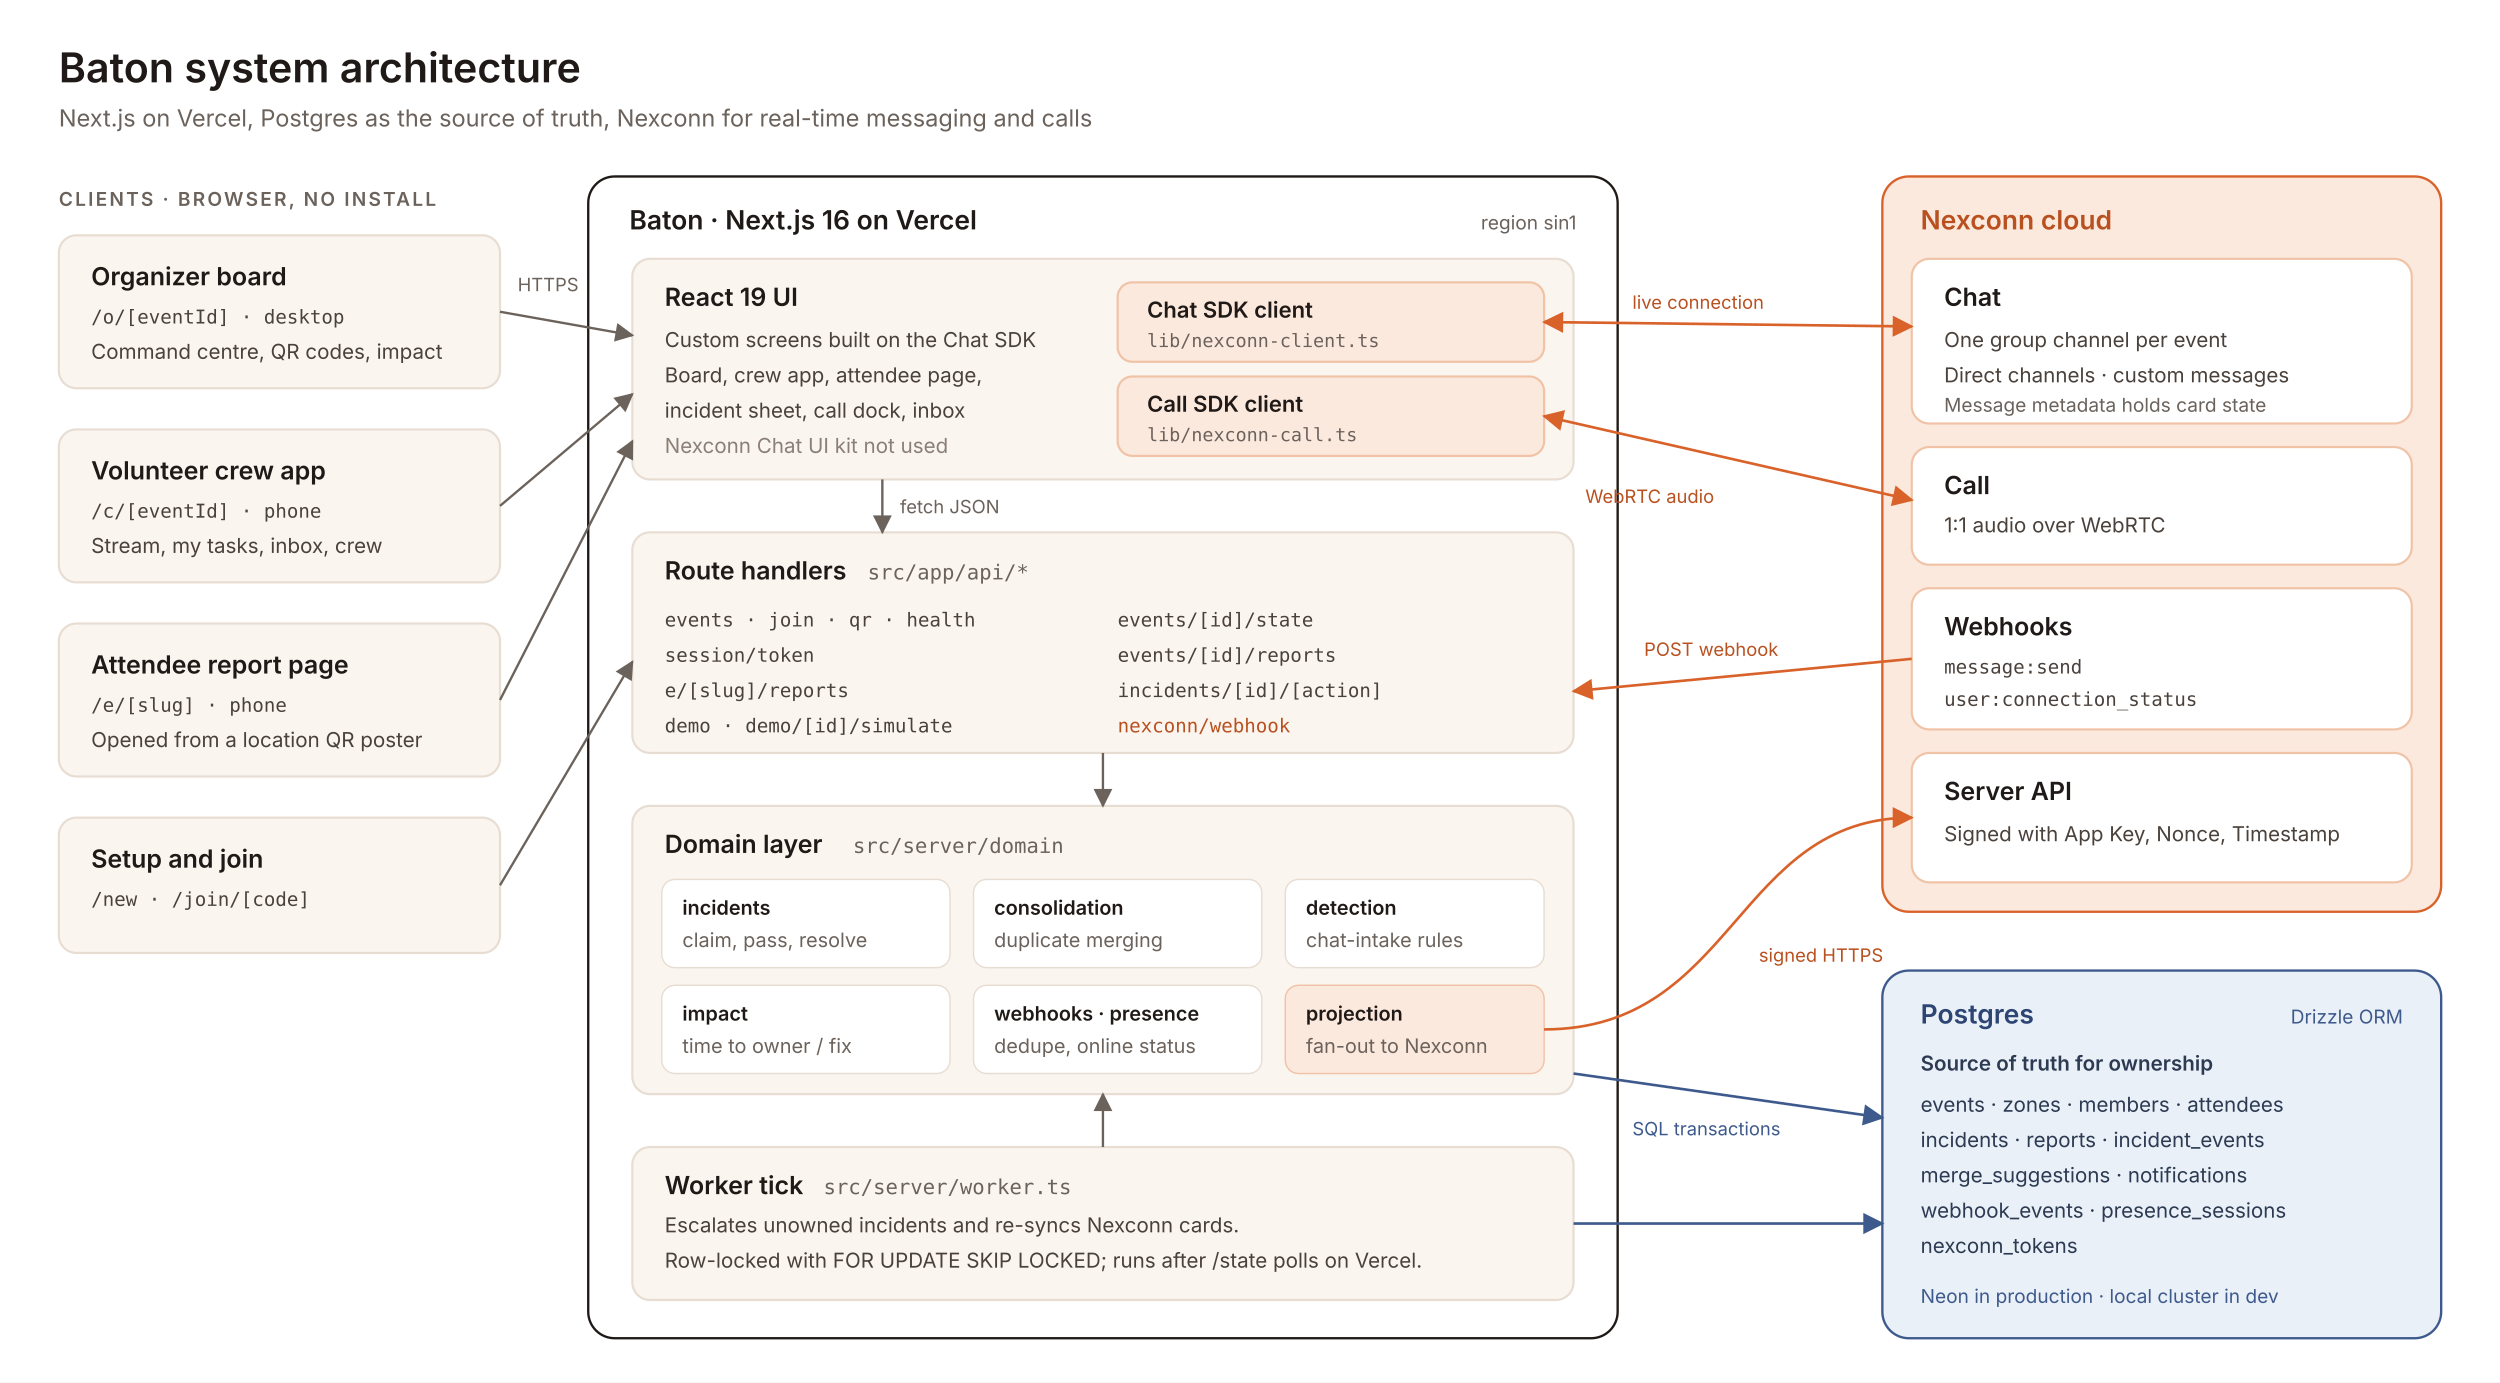
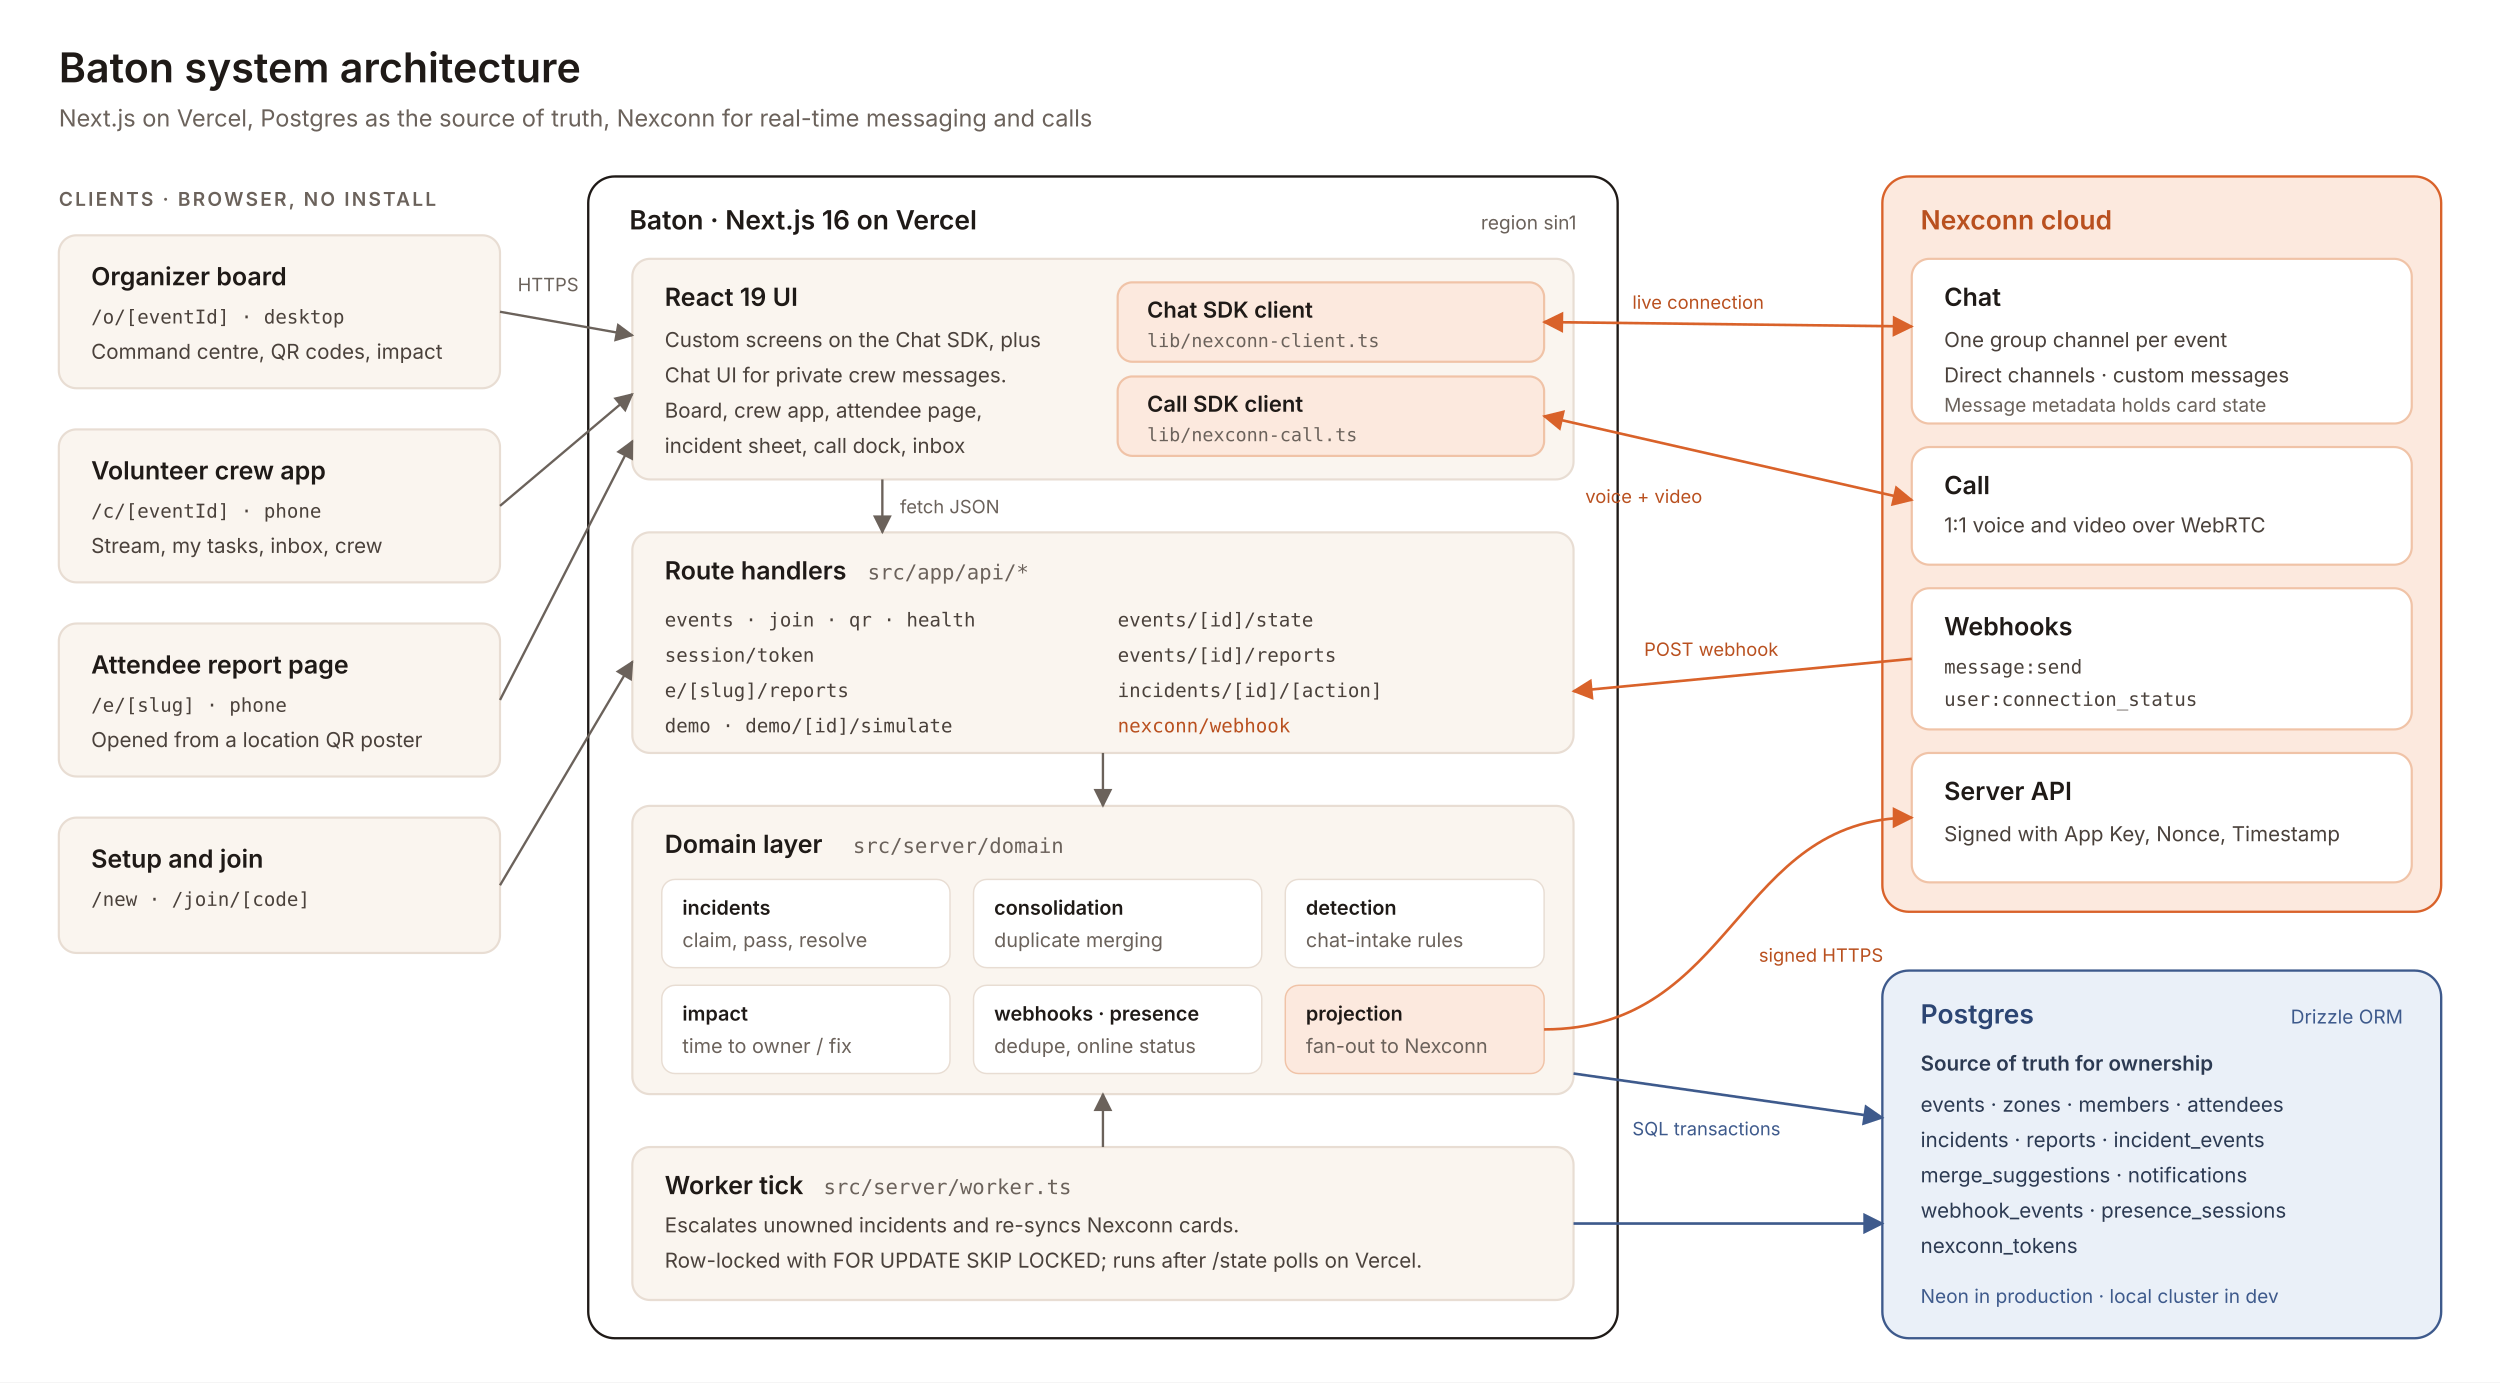
<svg xmlns="http://www.w3.org/2000/svg" width="1700" height="940" viewBox="0 0 1700 940" font-family="Inter, 'Segoe UI', Helvetica, Arial, sans-serif">
  <defs>
    <marker id="a" viewBox="0 0 10 10" refX="9" refY="5" markerWidth="8" markerHeight="8" orient="auto-start-reverse">
      <path d="M0 0 L10 5 L0 10 z" fill="#6B625B" />
    </marker>
    <marker id="t" viewBox="0 0 10 10" refX="9" refY="5" markerWidth="8" markerHeight="8" orient="auto-start-reverse">
      <path d="M0 0 L10 5 L0 10 z" fill="#D9622A" />
    </marker>
    <marker id="b" viewBox="0 0 10 10" refX="9" refY="5" markerWidth="8" markerHeight="8" orient="auto-start-reverse">
      <path d="M0 0 L10 5 L0 10 z" fill="#3E5A8C" />
    </marker>
  </defs>
  <rect width="1700" height="940" fill="#FFFFFF" />
  <text x="40" y="56" font-size="28" font-weight="600" fill="#1F1A17">Baton system architecture</text>
  <text x="40" y="86" font-size="16" fill="#6B625B">Next.js on Vercel, Postgres as the source of truth, Nexconn for real-time messaging and calls</text>
  <text x="40" y="140" font-size="13" font-weight="600" letter-spacing="1.5" fill="#6B625B">CLIENTS · BROWSER, NO INSTALL</text>
  <g font-size="14" fill="#4A413B">
    <rect x="40" y="160" width="300" height="104" rx="12" fill="#FAF5EF" stroke="#E8DDD3" stroke-width="1.5" />
    <text x="62" y="194" font-size="17" font-weight="600" fill="#1F1A17">Organizer board</text>
    <text x="62" y="220" font-family="Menlo, Consolas, monospace" font-size="13">/o/[eventId] · desktop</text>
    <text x="62" y="244">Command centre, QR codes, impact</text>
    <rect x="40" y="292" width="300" height="104" rx="12" fill="#FAF5EF" stroke="#E8DDD3" stroke-width="1.5" />
    <text x="62" y="326" font-size="17" font-weight="600" fill="#1F1A17">Volunteer crew app</text>
    <text x="62" y="352" font-family="Menlo, Consolas, monospace" font-size="13">/c/[eventId] · phone</text>
    <text x="62" y="376">Stream, my tasks, inbox, crew</text>
    <rect x="40" y="424" width="300" height="104" rx="12" fill="#FAF5EF" stroke="#E8DDD3" stroke-width="1.5" />
    <text x="62" y="458" font-size="17" font-weight="600" fill="#1F1A17">Attendee report page</text>
    <text x="62" y="484" font-family="Menlo, Consolas, monospace" font-size="13">/e/[slug] · phone</text>
    <text x="62" y="508">Opened from a location QR poster</text>
    <rect x="40" y="556" width="300" height="92" rx="12" fill="#FAF5EF" stroke="#E8DDD3" stroke-width="1.5" />
    <text x="62" y="590" font-size="17" font-weight="600" fill="#1F1A17">Setup and join</text>
    <text x="62" y="616" font-family="Menlo, Consolas, monospace" font-size="13">/new · /join/[code]</text>
  </g>
  <rect x="400" y="120" width="700" height="790" rx="18" fill="#FFFFFF" stroke="#1F1A17" stroke-width="1.6" />
  <text x="428" y="156" font-size="18" font-weight="600" fill="#1F1A17">Baton · Next.js 16 on Vercel</text>
  <text x="1072" y="156" font-size="13" text-anchor="end" fill="#6B625B">region sin1</text>
  <rect x="430" y="176" width="640" height="150" rx="12" fill="#FAF5EF" stroke="#E8DDD3" stroke-width="1.5" />
  <text x="452" y="208" font-size="17" font-weight="600" fill="#1F1A17">React 19 UI</text>
  <g font-size="14" fill="#4A413B">
-     <text x="452" y="236">Custom screens built on the Chat SDK</text>
-     <text x="452" y="260">Board, crew app, attendee page,</text>
-     <text x="452" y="284">incident sheet, call dock, inbox</text>
-     <text x="452" y="308" fill="#8A7F77">Nexconn Chat UI kit not used</text>
+     <text x="452" y="236">Custom screens on the Chat SDK, plus</text>
+     <text x="452" y="260">Chat UI for private crew messages.</text>
+     <text x="452" y="284">Board, crew app, attendee page,</text>
+     <text x="452" y="308">incident sheet, call dock, inbox</text>
  </g>
  <rect x="760" y="192" width="290" height="54" rx="10" fill="#FCE9DE" stroke="#F0C3A7" stroke-width="1.5" />
  <text x="780" y="216" font-size="15" font-weight="600" fill="#1F1A17">Chat SDK client</text>
  <text x="780" y="236" font-size="12.5" font-family="Menlo, Consolas, monospace" fill="#6B625B">lib/nexconn-client.ts</text>
  <rect x="760" y="256" width="290" height="54" rx="10" fill="#FCE9DE" stroke="#F0C3A7" stroke-width="1.5" />
  <text x="780" y="280" font-size="15" font-weight="600" fill="#1F1A17">Call SDK client</text>
  <text x="780" y="300" font-size="12.5" font-family="Menlo, Consolas, monospace" fill="#6B625B">lib/nexconn-call.ts</text>
  <rect x="430" y="362" width="640" height="150" rx="12" fill="#FAF5EF" stroke="#E8DDD3" stroke-width="1.5" />
  <text x="452" y="394" font-size="17" font-weight="600" fill="#1F1A17">Route handlers</text>
  <text x="590" y="394" font-size="14" font-family="Menlo, Consolas, monospace" fill="#6B625B">src/app/api/*</text>
  <g font-size="13" font-family="Menlo, Consolas, monospace" fill="#4A413B">
    <text x="452" y="426">events · join · qr · health</text>
    <text x="452" y="450">session/token</text>
    <text x="452" y="474">e/[slug]/reports</text>
    <text x="452" y="498">demo · demo/[id]/simulate</text>
    <text x="760" y="426">events/[id]/state</text>
    <text x="760" y="450">events/[id]/reports</text>
    <text x="760" y="474">incidents/[id]/[action]</text>
    <text x="760" y="498" fill="#B9501F">nexconn/webhook</text>
  </g>
  <rect x="430" y="548" width="640" height="196" rx="12" fill="#FAF5EF" stroke="#E8DDD3" stroke-width="1.5" />
  <text x="452" y="580" font-size="17" font-weight="600" fill="#1F1A17">Domain layer</text>
  <text x="580" y="580" font-size="14" font-family="Menlo, Consolas, monospace" fill="#6B625B">src/server/domain</text>
  <g font-size="13.5">
    <rect x="450" y="598" width="196" height="60" rx="9" fill="#FFFFFF" stroke="#E8DDD3" />
    <text x="464" y="622" font-weight="600" fill="#1F1A17">incidents</text>
    <text x="464" y="644" fill="#6B625B">claim, pass, resolve</text>
    <rect x="662" y="598" width="196" height="60" rx="9" fill="#FFFFFF" stroke="#E8DDD3" />
    <text x="676" y="622" font-weight="600" fill="#1F1A17">consolidation</text>
    <text x="676" y="644" fill="#6B625B">duplicate merging</text>
    <rect x="874" y="598" width="176" height="60" rx="9" fill="#FFFFFF" stroke="#E8DDD3" />
    <text x="888" y="622" font-weight="600" fill="#1F1A17">detection</text>
    <text x="888" y="644" fill="#6B625B">chat-intake rules</text>
    <rect x="450" y="670" width="196" height="60" rx="9" fill="#FFFFFF" stroke="#E8DDD3" />
    <text x="464" y="694" font-weight="600" fill="#1F1A17">impact</text>
    <text x="464" y="716" fill="#6B625B">time to owner / fix</text>
    <rect x="662" y="670" width="196" height="60" rx="9" fill="#FFFFFF" stroke="#E8DDD3" />
    <text x="676" y="694" font-weight="600" fill="#1F1A17">webhooks · presence</text>
    <text x="676" y="716" fill="#6B625B">dedupe, online status</text>
    <rect x="874" y="670" width="176" height="60" rx="9" fill="#FCE9DE" stroke="#F0C3A7" />
    <text x="888" y="694" font-weight="600" fill="#1F1A17">projection</text>
    <text x="888" y="716" fill="#6B625B">fan-out to Nexconn</text>
  </g>
  <rect x="430" y="780" width="640" height="104" rx="12" fill="#FAF5EF" stroke="#E8DDD3" stroke-width="1.5" />
  <text x="452" y="812" font-size="17" font-weight="600" fill="#1F1A17">Worker tick</text>
  <text x="560" y="812" font-size="14" font-family="Menlo, Consolas, monospace" fill="#6B625B">src/server/worker.ts</text>
  <text x="452" y="838" font-size="14" fill="#4A413B">Escalates unowned incidents and re-syncs Nexconn cards.</text>
  <text x="452" y="862" font-size="14" fill="#4A413B">Row-locked with FOR UPDATE SKIP LOCKED; runs after /state polls on Vercel.</text>
  <rect x="1280" y="120" width="380" height="500" rx="18" fill="#FCE9DE" stroke="#D9622A" stroke-width="1.6" />
  <text x="1306" y="156" font-size="18" font-weight="600" fill="#B9501F">Nexconn cloud</text>
  <g font-size="14" fill="#4A413B">
    <rect x="1300" y="176" width="340" height="112" rx="12" fill="#FFFFFF" stroke="#F0C3A7" stroke-width="1.5" />
    <text x="1322" y="208" font-size="17" font-weight="600" fill="#1F1A17">Chat</text>
    <text x="1322" y="236">One group channel per event</text>
    <text x="1322" y="260">Direct channels · custom messages</text>
    <text x="1322" y="280" font-size="13" fill="#6B625B">Message metadata holds card state</text>
    <rect x="1300" y="304" width="340" height="80" rx="12" fill="#FFFFFF" stroke="#F0C3A7" stroke-width="1.5" />
    <text x="1322" y="336" font-size="17" font-weight="600" fill="#1F1A17">Call</text>
-     <text x="1322" y="362">1:1 audio over WebRTC</text>
+     <text x="1322" y="362">1:1 voice and video over WebRTC</text>
    <rect x="1300" y="512" width="340" height="88" rx="12" fill="#FFFFFF" stroke="#F0C3A7" stroke-width="1.5" />
    <text x="1322" y="544" font-size="17" font-weight="600" fill="#1F1A17">Server API</text>
    <text x="1322" y="572">Signed with App Key, Nonce, Timestamp</text>
    <rect x="1300" y="400" width="340" height="96" rx="12" fill="#FFFFFF" stroke="#F0C3A7" stroke-width="1.5" />
    <text x="1322" y="432" font-size="17" font-weight="600" fill="#1F1A17">Webhooks</text>
    <text x="1322" y="458" font-family="Menlo, Consolas, monospace" font-size="13">message:send</text>
    <text x="1322" y="480" font-family="Menlo, Consolas, monospace" font-size="13">user:connection_status</text>
  </g>
  <rect x="1280" y="660" width="380" height="250" rx="18" fill="#EAF0F8" stroke="#3E5A8C" stroke-width="1.6" />
  <text x="1306" y="696" font-size="18" font-weight="600" fill="#2C4573">Postgres</text>
  <text x="1634" y="696" font-size="13" text-anchor="end" fill="#3E5A8C">Drizzle ORM</text>
  <g font-size="14" fill="#2C3A52">
    <text x="1306" y="728" font-weight="600">Source of truth for ownership</text>
    <text x="1306" y="756">events · zones · members · attendees</text>
    <text x="1306" y="780">incidents · reports · incident_events</text>
    <text x="1306" y="804">merge_suggestions · notifications</text>
    <text x="1306" y="828">webhook_events · presence_sessions</text>
    <text x="1306" y="852">nexconn_tokens</text>
    <text x="1306" y="886" font-size="13" fill="#3E5A8C">Neon in production · local cluster in dev</text>
  </g>
  <g stroke="#6B625B" stroke-width="1.6" fill="none">
    <path d="M340 212 L430 228" marker-end="url(#a)" />
    <path d="M340 344 L430 268" marker-end="url(#a)" />
    <path d="M340 476 L430 300" marker-end="url(#a)" />
    <path d="M340 602 L430 450" marker-end="url(#a)" />
    <path d="M600 326 L600 362" marker-end="url(#a)" />
    <path d="M750 512 L750 548" marker-end="url(#a)" />
    <path d="M750 780 L750 744" marker-end="url(#a)" />
  </g>
  <g font-size="12.5" fill="#6B625B">
    <text x="352" y="198">HTTPS</text>
    <text x="612" y="349">fetch JSON</text>
  </g>
  <g stroke="#3E5A8C" stroke-width="1.8" fill="none">
    <path d="M1070 730 L1280 760" marker-end="url(#b)" />
    <path d="M1070 832 L1280 832" marker-end="url(#b)" />
  </g>
  <g font-size="12.5" fill="#3E5A8C">
    <text x="1110" y="772">SQL transactions</text>
  </g>
  <g stroke="#D9622A" stroke-width="1.8" fill="none">
    <path d="M1050 219 L1300 222" marker-start="url(#t)" marker-end="url(#t)" />
    <path d="M1050 283 L1300 340" marker-start="url(#t)" marker-end="url(#t)" />
    <path d="M1050 700 C1180 700 1180 556 1300 556" marker-end="url(#t)" />
    <path d="M1300 448 L1070 470" marker-end="url(#t)" />
  </g>
  <g font-size="12.5" fill="#B9501F">
    <text x="1110" y="210">live connection</text>
-     <text x="1078" y="342">WebRTC audio</text>
+     <text x="1078" y="342">voice + video</text>
    <text x="1196" y="654">signed HTTPS</text>
    <text x="1118" y="446">POST webhook</text>
  </g>
</svg>
